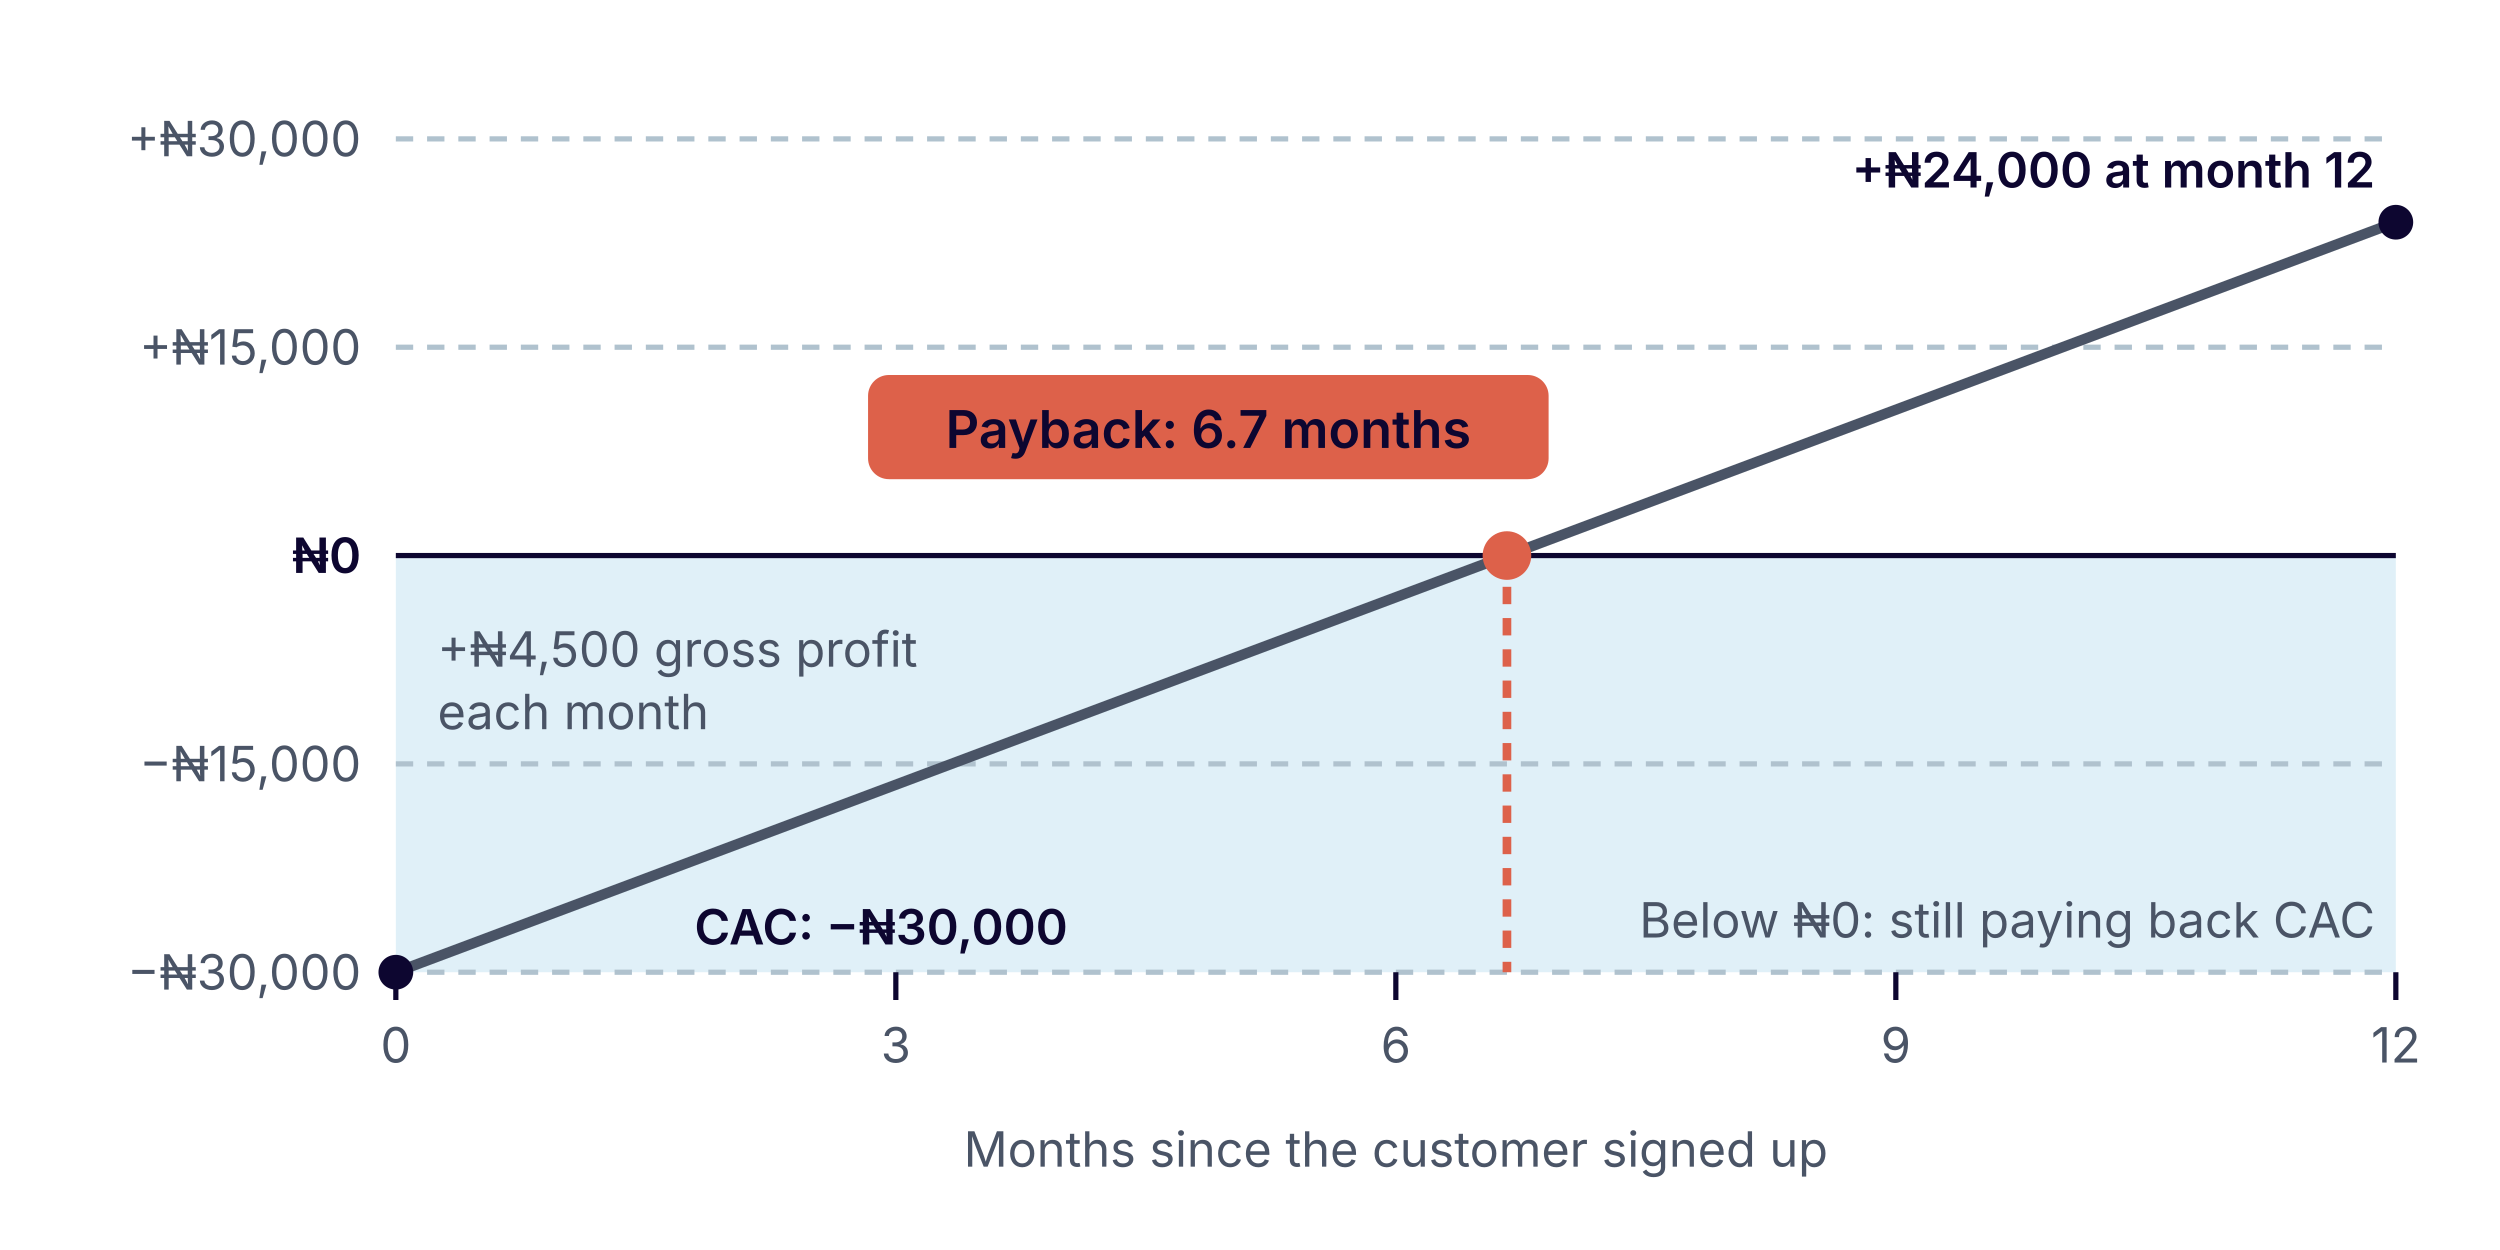
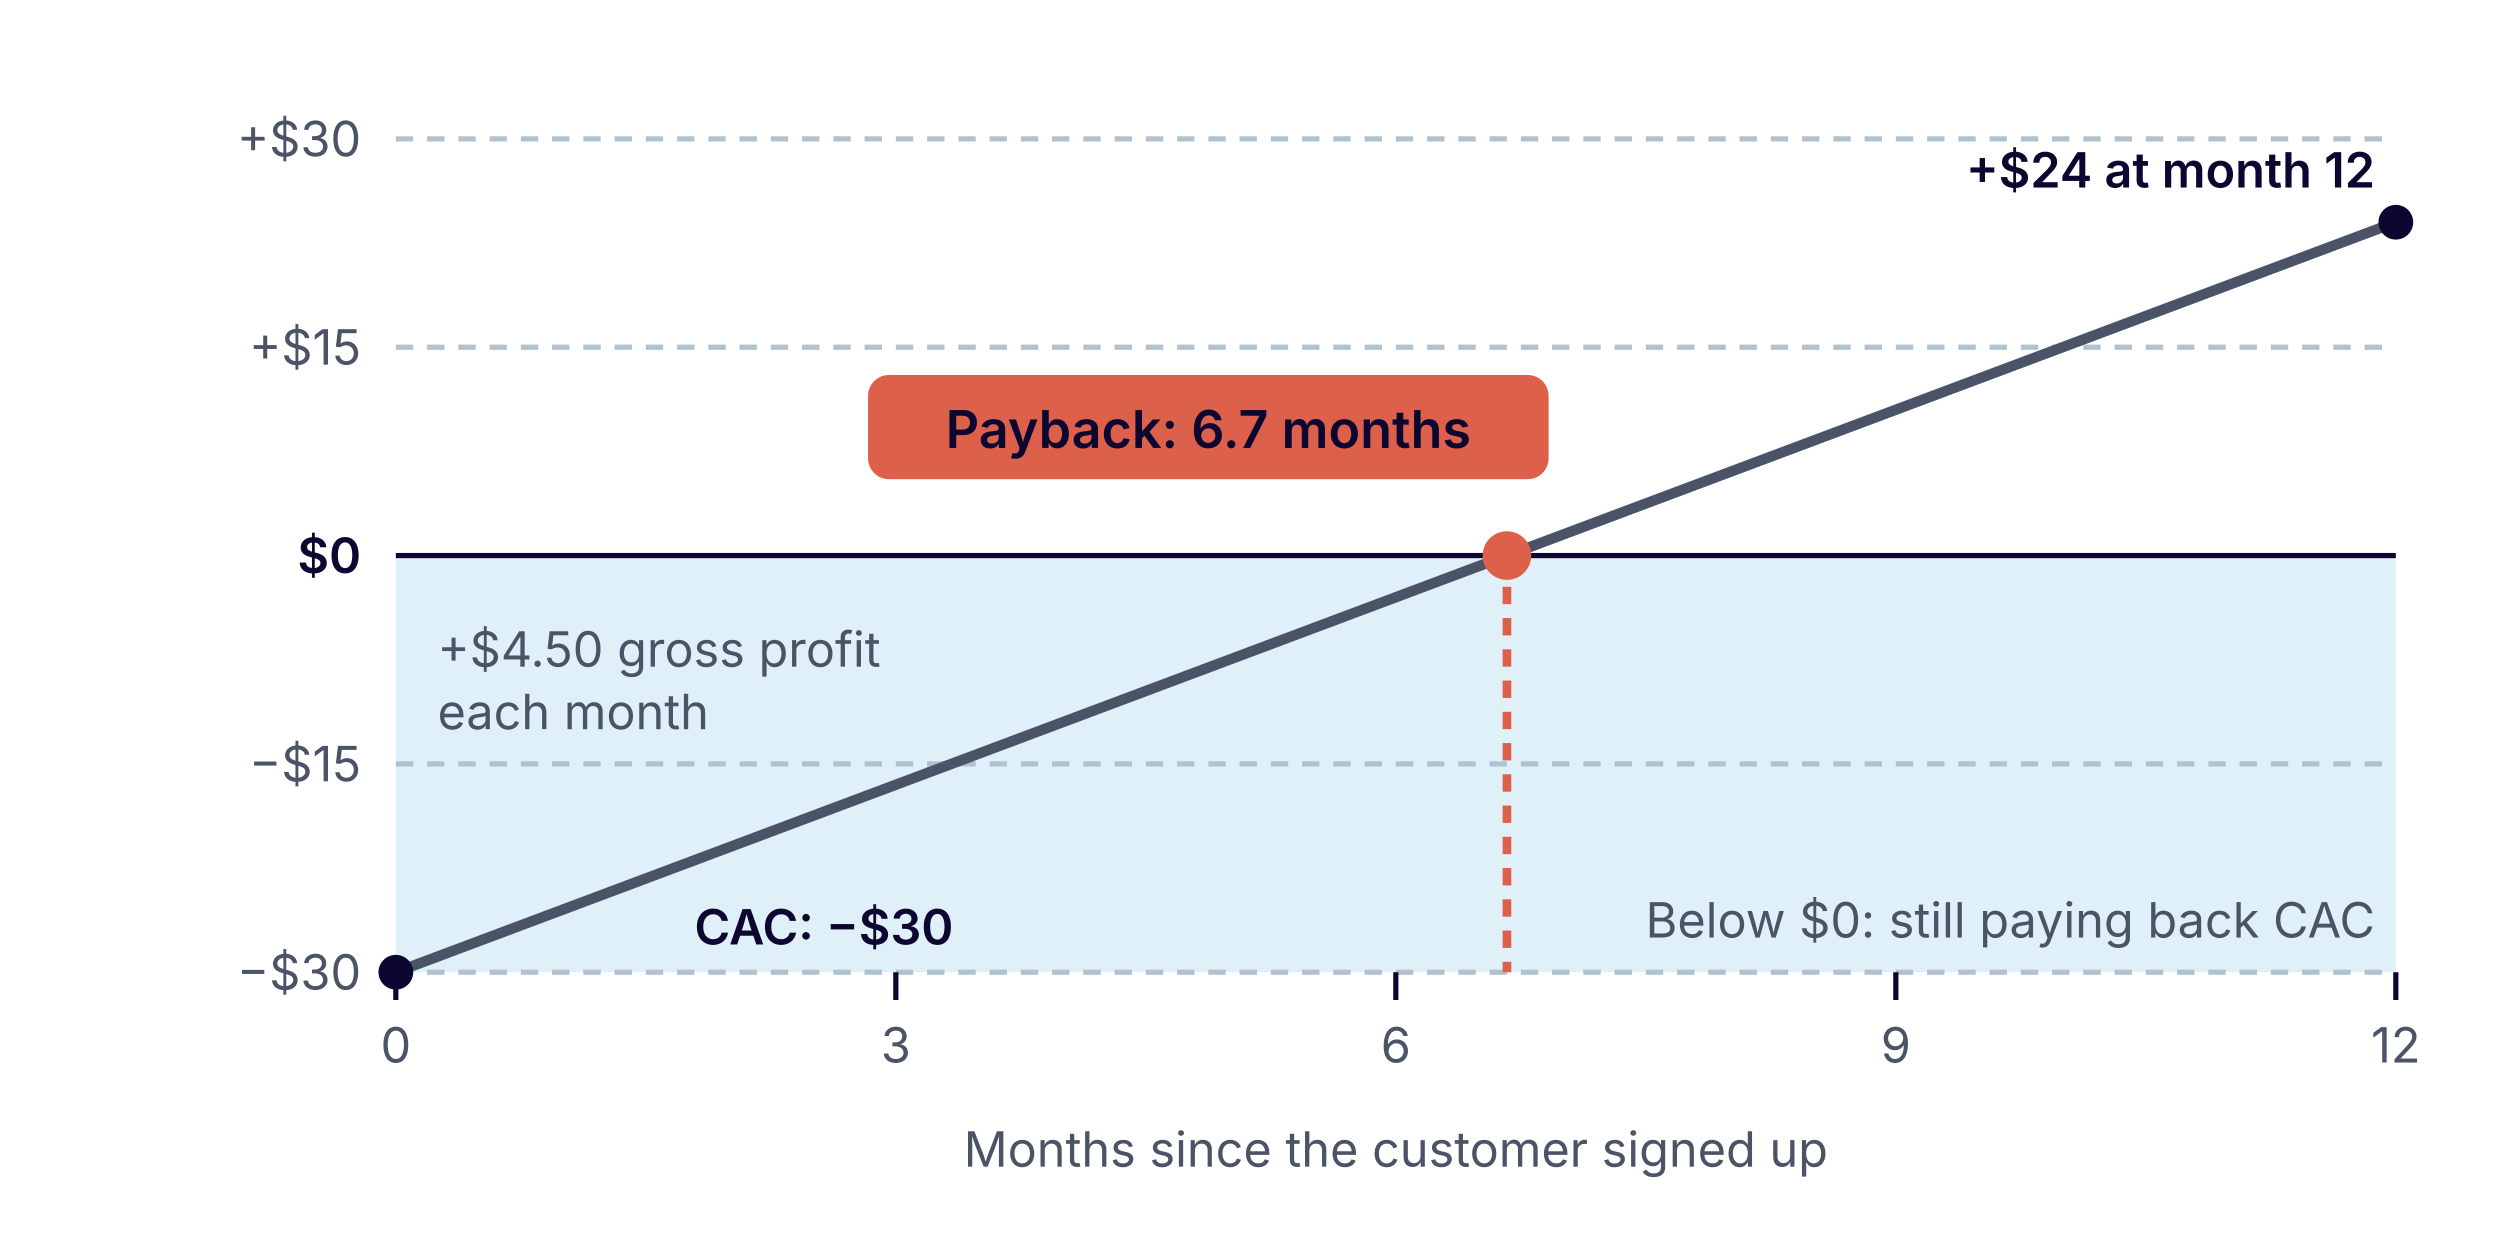
<svg xmlns="http://www.w3.org/2000/svg" class="ill" viewBox="0 0 720 360" width="720" height="360" role="img" aria-labelledby="i13-title i13-desc">
  <style>
.ill text{font-family:Inter,'Helvetica Neue',Helvetica,Arial,sans-serif;font-size:15px;fill:var(--ill-ink,#0D0630)}
.ill .s{font-size:14px}
.ill .l{font-size:18px}
.ill .b{font-weight:600}
.ill .c{text-anchor:middle}
.ill .e{text-anchor:end}
.ill .m{fill:var(--ill-muted,#4A5466)}
.ill .ta{fill:var(--ill-accent-text,#0D0630)}
.ill .th{fill:var(--ill-highlight-text,#0D0630)}
.ill .soft{fill:var(--ill-soft,#BBDEF0)}
.ill .acc{fill:var(--ill-accent,#DD614A)}
.ill .tint{fill:var(--ill-accent,#DD614A);fill-opacity:.14}
.ill .hl{fill:var(--ill-highlight,#FFF689)}
.ill .ink{fill:var(--ill-ink,#0D0630)}
.ill .ln{fill:none;stroke:var(--ill-line,#B0C2CE);stroke-width:1.5}
.ill .lk{fill:none;stroke:var(--ill-ink,#0D0630);stroke-width:1.5}
.ill .lm{fill:none;stroke:var(--ill-muted,#4A5466);stroke-width:2}
.ill .la{fill:none;stroke:var(--ill-accent,#DD614A);stroke-width:2.5}
.ill .w3{stroke-width:3}
.ill .d{stroke-dasharray:5 4}
</style>
  <rect x="114" y="160" width="576" height="120" class="soft" fill-opacity=".45" />
-   <text x="684" y="270" class="s m e">Below ₦0: still paying back CAC</text>
+   <text x="684" y="270" class="s m e">Below $0: still paying back CAC</text>
  <path d="M114,40 H690 M114,100 H690 M114,220 H690 M114,280 H690" class="ln d" />
  <path d="M114,160 H690" class="lk" />
-   <text x="104" y="45" class="s m e">+₦30,000</text>
-   <text x="104" y="105" class="s m e">+₦15,000</text>
-   <text x="104" y="165" class="s b e">₦0</text>
-   <text x="104" y="225" class="s m e">−₦15,000</text>
-   <text x="104" y="285" class="s m e">−₦30,000</text>
+   <text x="104" y="45" class="s m e">+$30</text>
+   <text x="104" y="105" class="s m e">+$15</text>
+   <text x="104" y="165" class="s b e">$0</text>
+   <text x="104" y="225" class="s m e">−$15</text>
+   <text x="104" y="285" class="s m e">−$30</text>
  <path d="M114,280 V288 M258,280 V288 M402,280 V288 M546,280 V288 M690,280 V288" class="lk" />
  <text x="114" y="306" class="s m c">0</text>
  <text x="258" y="306" class="s m c">3</text>
  <text x="402" y="306" class="s m c">6</text>
  <text x="546" y="306" class="s m c">9</text>
  <text x="690" y="306" class="s m c">12</text>
  <text x="402" y="336" class="s m c">Months since the customer signed up</text>
  <path d="M114,280 L690,64" class="lm w3" />
  <circle cx="114" cy="280" r="5" class="ink" />
  <circle cx="690" cy="64" r="5" class="ink" />
  <path d="M434,160 V280" class="la d" />
  <circle cx="434" cy="160" r="7" class="acc" />
  <rect x="250" y="108" width="196" height="30" rx="6" class="acc" />
  <text x="348" y="129" class="b c ta">Payback: 6.7 months</text>
-   <text x="200" y="272" class="s b">CAC: −₦30,000</text>
-   <text x="684" y="54" class="s b e">+₦24,000 at month 12</text>
-   <text x="126" y="192" class="s m">+₦4,500 gross profit</text>
+   <text x="200" y="272" class="s b">CAC: −$30</text>
+   <text x="684" y="54" class="s b e">+$24 at month 12</text>
+   <text x="126" y="192" class="s m">+$4.50 gross profit</text>
  <text x="126" y="210" class="s m">each month</text>
</svg>
